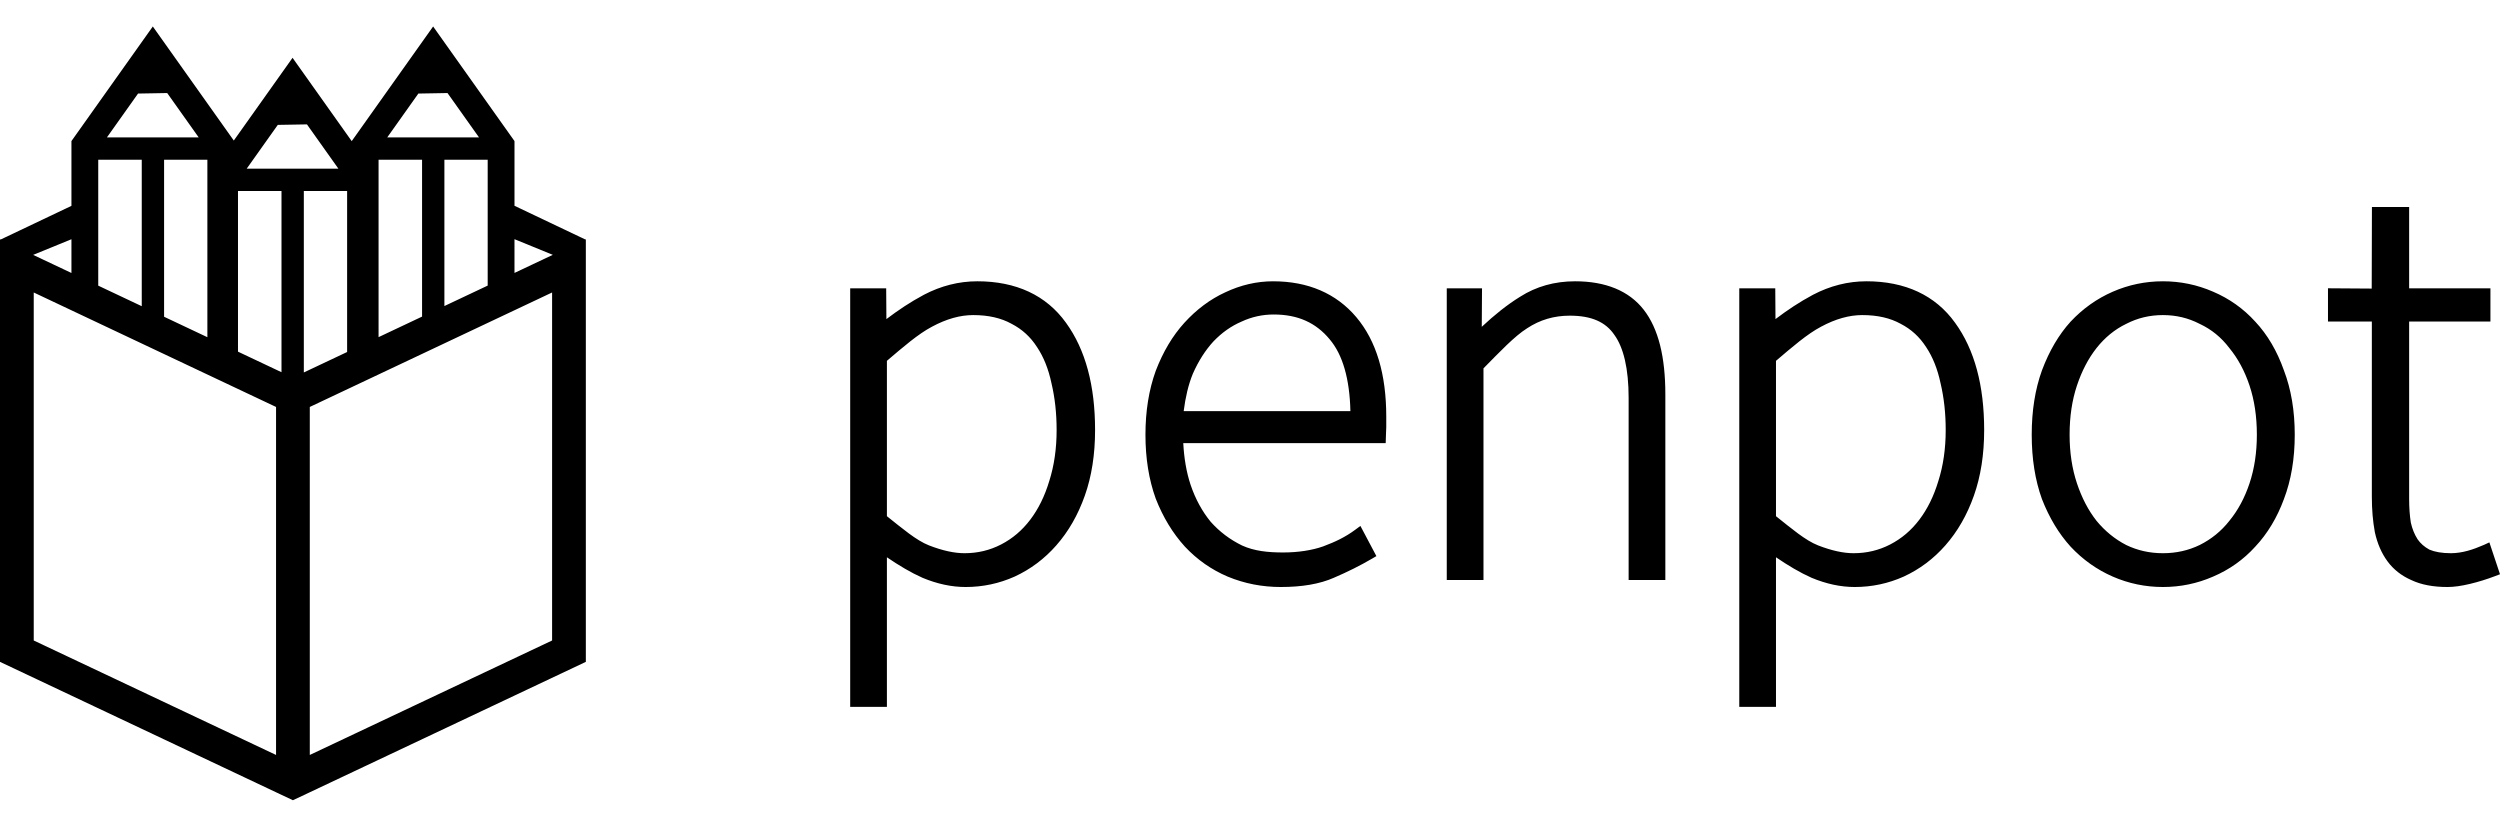
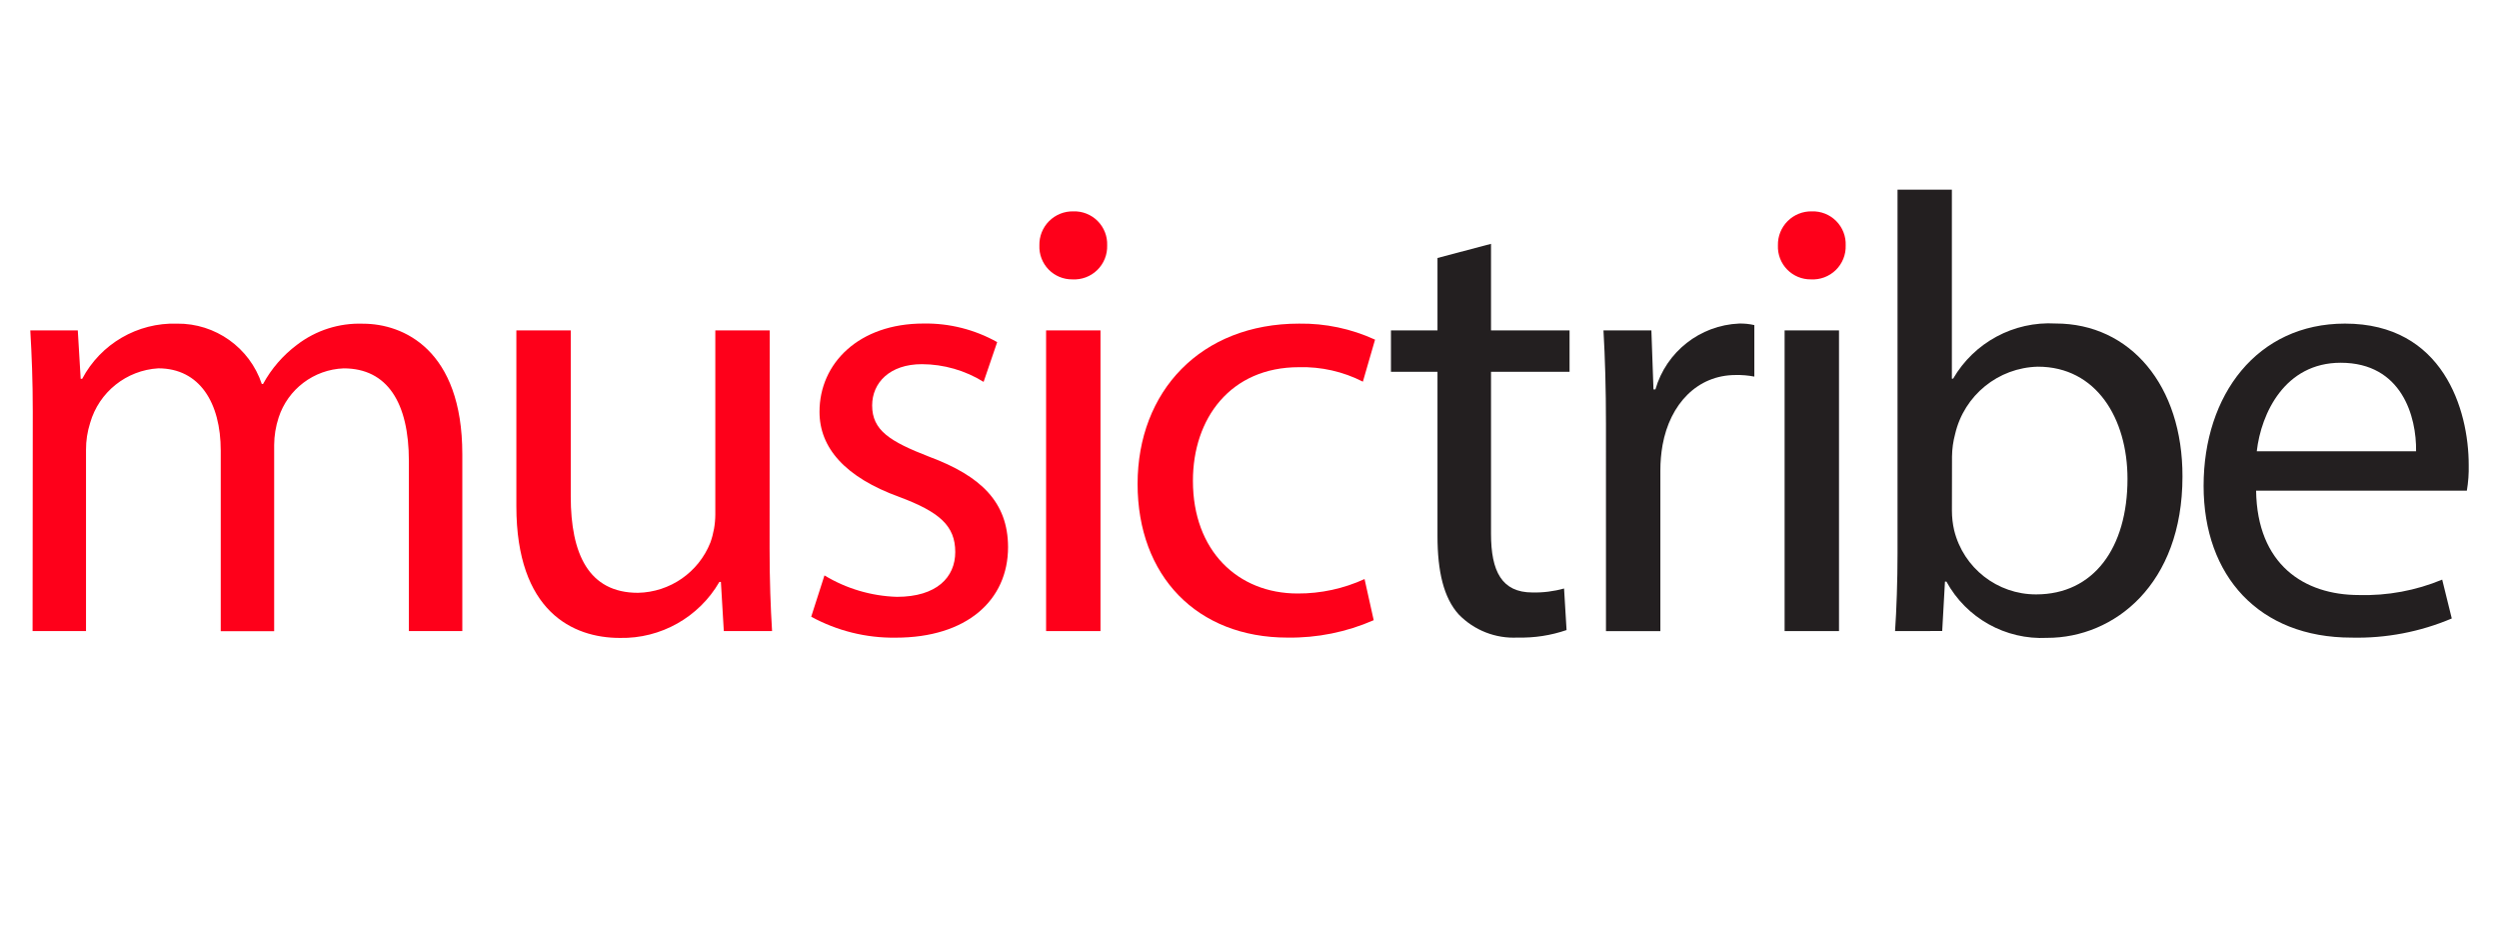
- <svg xmlns="http://www.w3.org/2000/svg" title="Penpot logo" alt="Penpot logo" height="500" viewBox="0 0 1512.006 500" width="1512.006">
-   <path d="M92.418 16.013l-49.21 69.31v39.179L.386 144.87 0 144.69v255.605l166.955 78.877 10.203 4.815 10.202-4.815 166.955-78.877V144.689l-.314.149-42.835-20.376V85.324l-1.498-2.108-47.714-67.203-49.212 69.31v.07l-35.81-50.433-35.53 50.044-1.27-1.788zm8.707 40.26l19.033 26.807h-55.48l18.813-26.492zm169.533 0l19.036 26.807h-55.48l18.808-26.492zm-85.02 18.95l19.034 26.803h-55.474l18.807-26.491zM59.419 96.589H85.73v88.601l-26.313-12.432zm39.822 0h26.181v107.35L99.24 191.57zm129.716 0h26.31v94.89l-26.31 12.43zm39.817 0h26.18v76.14l-26.18 12.367zm-124.839 18.946h26.313v109.579l-26.313-12.432zm39.822 0h26.18v97.36l-26.18 12.37zm1250.79 9.673l-.13 49.326-26.45-.18v20.098h26.528v105.964c0 7.718.601 14.876 1.823 21.473l.012.057.013.06c1.498 6.739 4.03 12.614 7.641 17.517 3.643 4.943 8.518 8.743 14.402 11.31 6.002 2.854 13.305 4.188 21.874 4.188 3.906 0 8.377-.638 13.502-1.858a122.683 122.683 0 0015.265-4.723l2.98-1.137-6.428-19.274-3.37 1.556c-6.548 2.838-12.965 4.96-19.827 4.998-5.528 0-9.873-.794-13.056-2.164-3.037-1.644-5.384-3.704-7.166-6.262-1.86-2.908-3.227-6.253-4.091-10.096-.666-4.251-1.014-8.99-1.014-14.228V194.452h49.163V174.37h-49.163v-49.163zM311.162 144.655l23.167 9.471-23.167 10.944zm-267.954.034v20.413l-23.162-10.943zm1085.59 25.431l.003.003v.002c-11.151 0-21.974 2.746-32.31 8.16l-.014.01-.015.007c-8.35 4.48-15.318 9.158-22.644 14.686l-.132-18.617h-21.77v253.156h22.204v-90.49c7.276 4.963 14.464 9.266 21.502 12.394l.035.015.037.017c8.831 3.68 17.53 5.558 26.036 5.558 10.35 0 20.273-2.106 29.649-6.301l.017-.008.02-.01c9.613-4.436 18.024-10.749 25.151-18.86l-.007.003c7.38-8.365 13.133-18.423 17.264-30.088 4.156-11.735 6.202-24.97 6.202-39.66 0-26.873-5.764-48.61-17.599-64.892l-.005-.008c-11.928-16.645-30.22-25.077-53.623-25.077zm-537.717.003v.002c-11.152 0-21.974 2.746-32.31 8.16l-.014.01-.015.007c-8.35 4.48-15.318 9.16-22.645 14.689l-.13-18.62h-21.77V427.53H536.4v-90.491c7.276 4.963 14.463 9.264 21.502 12.392l.035.017.037.018c8.831 3.68 17.53 5.558 26.036 5.558 10.35 0 20.273-2.107 29.649-6.301l.017-.01.02-.008c9.612-4.437 18.024-10.75 25.151-18.86l-.007.003c7.38-8.365 13.133-18.423 17.264-30.088 4.156-11.735 6.202-24.97 6.202-39.661 0-26.873-5.764-48.61-17.599-64.892l-.005-.007c-11.928-16.645-30.218-25.077-53.621-25.077zm361.519 0v.002c-12.33 0-23.506 3.12-33.236 9.348-7.945 4.891-15.644 11.122-23.19 18.189l.156-23.291h-21.326v176.407h22.208V222.78c9.853-9.975 18.726-19.422 26.387-24.238l.027-.02.028-.017c7.73-5.08 16.216-7.59 25.763-7.59 13.216 0 21.738 3.903 26.954 11.623l.03.042.032.044c5.472 7.577 8.565 20.24 8.565 38.022v110.13h22.206V238.523c0-22.576-4.137-39.704-13.078-51.2-8.959-11.517-23.178-17.2-41.526-17.2zm-182.585.002c-9.918 0-19.62 2.244-28.976 6.67-.005.003-.009.006-.015.008-9.149 4.207-17.416 10.392-24.752 18.461l-.002.003c-7.152 7.891-12.895 17.58-17.262 28.983l-.013.03-.01.03c-4.16 11.5-6.212 24.387-6.212 38.618 0 14.23 2.052 27.12 6.212 38.62l.012.04.018.04c4.374 11.178 10.243 20.86 17.611 28.965l.02.018.015.02c7.376 7.868 16.035 13.931 25.881 18.116l.013.005.015.005c10.073 4.177 20.787 6.264 32.042 6.264 12.795 0 23.485-1.786 32.08-5.57l.017-.01c8.357-3.583 16.02-7.414 22.988-11.499l2.747-1.607-9.665-18.253-3.106 2.301c-6.11 4.526-12.137 7.34-19.392 10.064-6.888 2.44-15.384 3.69-24.255 3.69-9.242 0-17.45-.877-24.747-4.185-7.372-3.58-13.694-8.354-19.05-14.367-5.13-6.257-9.176-13.645-12.12-22.248-.001-.003-.001-.006-.003-.008-2.61-7.84-3.984-16.33-4.463-25.307h122.424c0-3.46.332-6.785.344-9.69v-6.365c0-25.505-5.917-45.711-18.114-60.149-12.172-14.407-29.258-21.69-50.282-21.69zm538.136 0c-10.576 0-20.72 2.103-30.326 6.29-9.609 4.188-18.136 10.248-25.5 18.103l-.017.02-.023.02c-7.163 7.904-12.907 17.72-17.272 29.36l-.007.017-.008.02c-4.162 11.507-6.21 24.512-6.21 38.972 0 14.461 2.048 27.468 6.21 38.975l.015.04.017.04c4.37 11.166 10.113 20.73 17.253 28.609l.02.017.02.022c7.363 7.855 15.888 13.913 25.497 18.102 9.606 4.187 19.754 6.289 30.33 6.289 10.577 0 20.723-2.102 30.328-6.29 9.836-4.184 18.377-10.247 25.518-18.12 7.392-7.89 13.153-17.481 17.292-28.674 4.407-11.517 6.579-24.54 6.579-39.01 0-14.464-2.17-27.48-6.574-38.995-4.133-11.652-9.89-21.487-17.3-29.396-7.14-7.872-15.68-13.938-25.515-18.122-9.604-4.187-19.75-6.289-30.325-6.289zm-1287.748 6.77l146.552 69.231v210.475l-146.552-69.23zm313.507 0V387.37l-146.55 69.231V246.126zm436.454 13.313h.003c14.542 0 25.502 4.934 33.87 15.063l.007.015.01.015c7.776 9.208 12.013 23.687 12.474 43.342H715.896c1.054-8.32 2.805-15.96 5.546-22.623 3.402-7.696 7.557-14.188 12.45-19.53 5.14-5.358 10.76-9.311 16.917-11.95l.044-.022.045-.02c6.177-2.867 12.622-4.29 19.467-4.29zm-181.757.352v.003c9.235 0 16.894 1.793 23.152 5.246l.04.02.039.022c6.338 3.278 11.401 7.906 15.352 14.052l.018.025.014.022c3.972 5.957 6.894 13.206 8.71 21.83l.007.042.013.04c2.056 8.68 3.094 18.089 3.094 28.237 0 11.26-1.494 21.522-4.444 30.825l-.01.025-.008.025c-2.732 9.108-6.57 16.867-11.488 23.35-4.911 6.474-10.757 11.427-17.624 14.971-6.843 3.532-14.175 5.288-22.171 5.288-6.048 0-13.214-1.53-21.43-4.726-7.694-2.992-16.247-10.344-25.469-17.66V218.23c9.78-8.334 18.904-16.242 27.227-20.623l.013-.005.014-.01c8.82-4.75 17.109-7.032 24.95-7.032zm537.717 0l.003.003c9.235 0 16.894 1.793 23.152 5.246l.04.02.04.022c6.337 3.278 11.4 7.906 15.351 14.052l.018.025.015.022c3.97 5.957 6.893 13.206 8.709 21.83l.007.042.013.04c2.056 8.68 3.094 18.089 3.094 28.237 0 11.26-1.494 21.522-4.444 30.825l-.013.025-.007.025c-2.733 9.108-6.57 16.867-11.489 23.35-4.91 6.474-10.756 11.427-17.623 14.971-6.844 3.532-14.176 5.288-22.172 5.288-6.048 0-13.213-1.53-21.43-4.726-7.694-2.992-16.247-10.344-25.468-17.66V218.23c9.78-8.334 18.903-16.242 27.226-20.623l.013-.008.015-.007c8.82-4.75 17.108-7.032 24.95-7.032zm181.83 0v.003c7.995 0 15.327 1.758 22.17 5.29l.06.028.055.027c7.065 3.312 12.979 8.123 17.864 14.562l.037.052.039.047c5.138 6.255 9.195 13.775 12.15 22.64 2.935 8.807 4.426 18.7 4.426 29.718 0 10.776-1.488 20.55-4.427 29.365-2.954 8.864-7.011 16.382-12.15 22.637l-.022.03-.02.03c-4.89 6.221-10.838 11.067-17.953 14.628-6.85 3.312-14.211 4.966-22.231 4.966-8.01 0-15.365-1.652-22.209-4.956-6.88-3.558-12.855-8.422-17.997-14.676-4.909-6.256-8.858-13.787-11.815-22.66-2.939-8.815-4.43-18.588-4.43-29.364 0-11.017 1.494-20.91 4.43-29.718 2.96-8.883 6.914-16.422 11.83-22.682l.005-.005.005-.01c5.142-6.48 11.092-11.315 17.93-14.624l.04-.02.037-.017c6.843-3.533 14.177-5.291 22.173-5.291z" />
+ <svg xmlns="http://www.w3.org/2000/svg" width="145" height="54" viewBox="0 0 145 54">
+   <g transform="translate(10295 22364)">
+     <rect width="145" height="54" transform="translate(-10295 -22364)" fill="none" />
+     <g transform="translate(-10293.242 -22353)">
+       <path d="M173.679,362.031c0-1.82-.06-3.265-.144-4.711h2.756l.167,2.808h.088a6.02,6.02,0,0,1,5.506-3.2,5.131,5.131,0,0,1,4.916,3.5h.072a7.062,7.062,0,0,1,1.967-2.271,5.943,5.943,0,0,1,3.837-1.225c2.329,0,5.758,1.5,5.758,7.567V374.76h-3.1V364.9c0-3.378-1.245-5.378-3.784-5.378a4.138,4.138,0,0,0-3.774,2.854,5.221,5.221,0,0,0-.259,1.591v10.8h-3.1V364.295c0-2.778-1.228-4.775-3.624-4.775a4.387,4.387,0,0,0-3.954,3.166,5.039,5.039,0,0,0-.239,1.562V374.76h-3.1Z" transform="translate(-173.535 -349.157)" fill="#fe001a" />
+       <path d="M238.674,370.3c0,1.829.059,3.393.144,4.773h-2.8l-.169-2.852h-.088a6.514,6.514,0,0,1-5.773,3.249c-2.729,0-6.007-1.531-6.007-7.643V357.633h3.156v9.636c0,3.322,1.035,5.584,3.9,5.584a4.619,4.619,0,0,0,4.2-2.911,4.891,4.891,0,0,0,.288-1.626V357.633h3.156Z" transform="translate(-195.778 -349.47)" fill="#fe001a" />
+       <path d="M255.353,371.531a8.642,8.642,0,0,0,4.2,1.243c2.316,0,3.389-1.139,3.389-2.6,0-1.526-.922-2.325-3.241-3.193-3.151-1.14-4.642-2.856-4.635-4.945,0-2.809,2.283-5.114,6.033-5.114A8.444,8.444,0,0,1,265.375,358l-.788,2.306a6.855,6.855,0,0,0-3.578-1.027c-1.871,0-2.889,1.079-2.889,2.394,0,1.443,1.025,2.087,3.311,2.974,3.007,1.12,4.567,2.635,4.575,5.24,0,3.09-2.4,5.255-6.522,5.255a9.942,9.942,0,0,1-4.9-1.215Z" transform="translate(-209.273 -349.157)" fill="#fe001a" />
+       <path d="M278.963,375.073v-17.44h3.156v17.44Z" transform="translate(-220.023 -349.47)" fill="#fe001a" />
+       <path d="M302.154,374.132a12.027,12.027,0,0,1-5,1.01c-5.259,0-8.7-3.579-8.7-8.911,0-5.375,3.666-9.3,9.37-9.3a10.223,10.223,0,0,1,4.408.93l-.706,2.436a7.711,7.711,0,0,0-3.708-.839c-3.979,0-6.161,2.982-6.153,6.6,0,4.041,2.6,6.526,6.075,6.526a9.223,9.223,0,0,0,3.883-.838Z" transform="translate(-224.205 -349.161)" fill="#fe001a" />
+       <path d="M320.56,348.653v5.02h4.557v2.4H320.56v9.4c0,2.172.626,3.4,2.4,3.4a6.292,6.292,0,0,0,1.838-.23l.145,2.41a8.1,8.1,0,0,1-2.834.436,4.437,4.437,0,0,1-3.423-1.342c-.874-.962-1.232-2.5-1.232-4.55v-9.524h-2.7v-2.4h2.7v-4.2Z" transform="translate(-235.804 -345.51)" fill="#231f20" />
+       <path d="M336.956,362.752c0-2.059-.051-3.814-.144-5.432h2.78l.121,3.421h.113a5.292,5.292,0,0,1,4.857-3.818,3.578,3.578,0,0,1,.882.089V360a5.067,5.067,0,0,0-1.079-.092c-2.235,0-3.814,1.685-4.245,4.058a8.379,8.379,0,0,0-.128,1.48v9.318h-3.156Z" transform="translate(-245.531 -349.157)" fill="#231f20" />
+       <path d="M355.611,375.073v-17.44h3.156v17.44Z" transform="translate(-253.82 -349.47)" fill="#231f20" />
+       <path d="M367.074,368.634c.085-1.2.144-2.947.144-4.5V343.031h3.153v10.963h.072a6.452,6.452,0,0,1,5.946-3.2c4.334,0,7.378,3.6,7.362,8.881,0,6.256-3.963,9.352-7.853,9.352a6.291,6.291,0,0,1-5.844-3.264h-.084l-.16,2.867Zm3.3-6.989a5.041,5.041,0,0,0,.131,1.148,4.886,4.886,0,0,0,4.756,3.713c3.337,0,5.3-2.7,5.3-6.7,0-3.506-1.812-6.507-5.2-6.507a5.053,5.053,0,0,0-4.8,3.9,5.242,5.242,0,0,0-.182,1.318Z" transform="translate(-258.875 -343.031)" fill="#231f20" />
+       <path d="M402.144,366.614c.062,4.286,2.784,6.055,5.968,6.055a11.73,11.73,0,0,0,4.83-.894l.556,2.253a14.061,14.061,0,0,1-5.819,1.111c-5.359,0-8.581-3.57-8.581-8.8,0-5.285,3.113-9.413,8.205-9.413,5.69,0,7.178,4.992,7.178,8.2a7.8,7.8,0,0,1-.108,1.488Zm9.283-2.282c.032-2-.818-5.135-4.375-5.135-3.237,0-4.616,2.927-4.869,5.135Z" transform="translate(-272.996 -349.157)" fill="#231f20" />
+       <path d="M358.849,347.257a1.911,1.911,0,0,1-2.017,1.971,1.892,1.892,0,0,1-1.915-1.971,1.927,1.927,0,0,1,1.972-1.973A1.9,1.9,0,0,1,358.849,347.257Z" transform="translate(-253.514 -344.024)" fill="#fe001a" />
+       <path d="M282.2,347.257a1.912,1.912,0,0,1-2.018,1.971,1.891,1.891,0,0,1-1.914-1.971,1.927,1.927,0,0,1,1.972-1.973A1.9,1.9,0,0,1,282.2,347.257Z" transform="translate(-219.717 -344.024)" fill="#fe001a" />
+     </g>
+   </g>
</svg>
